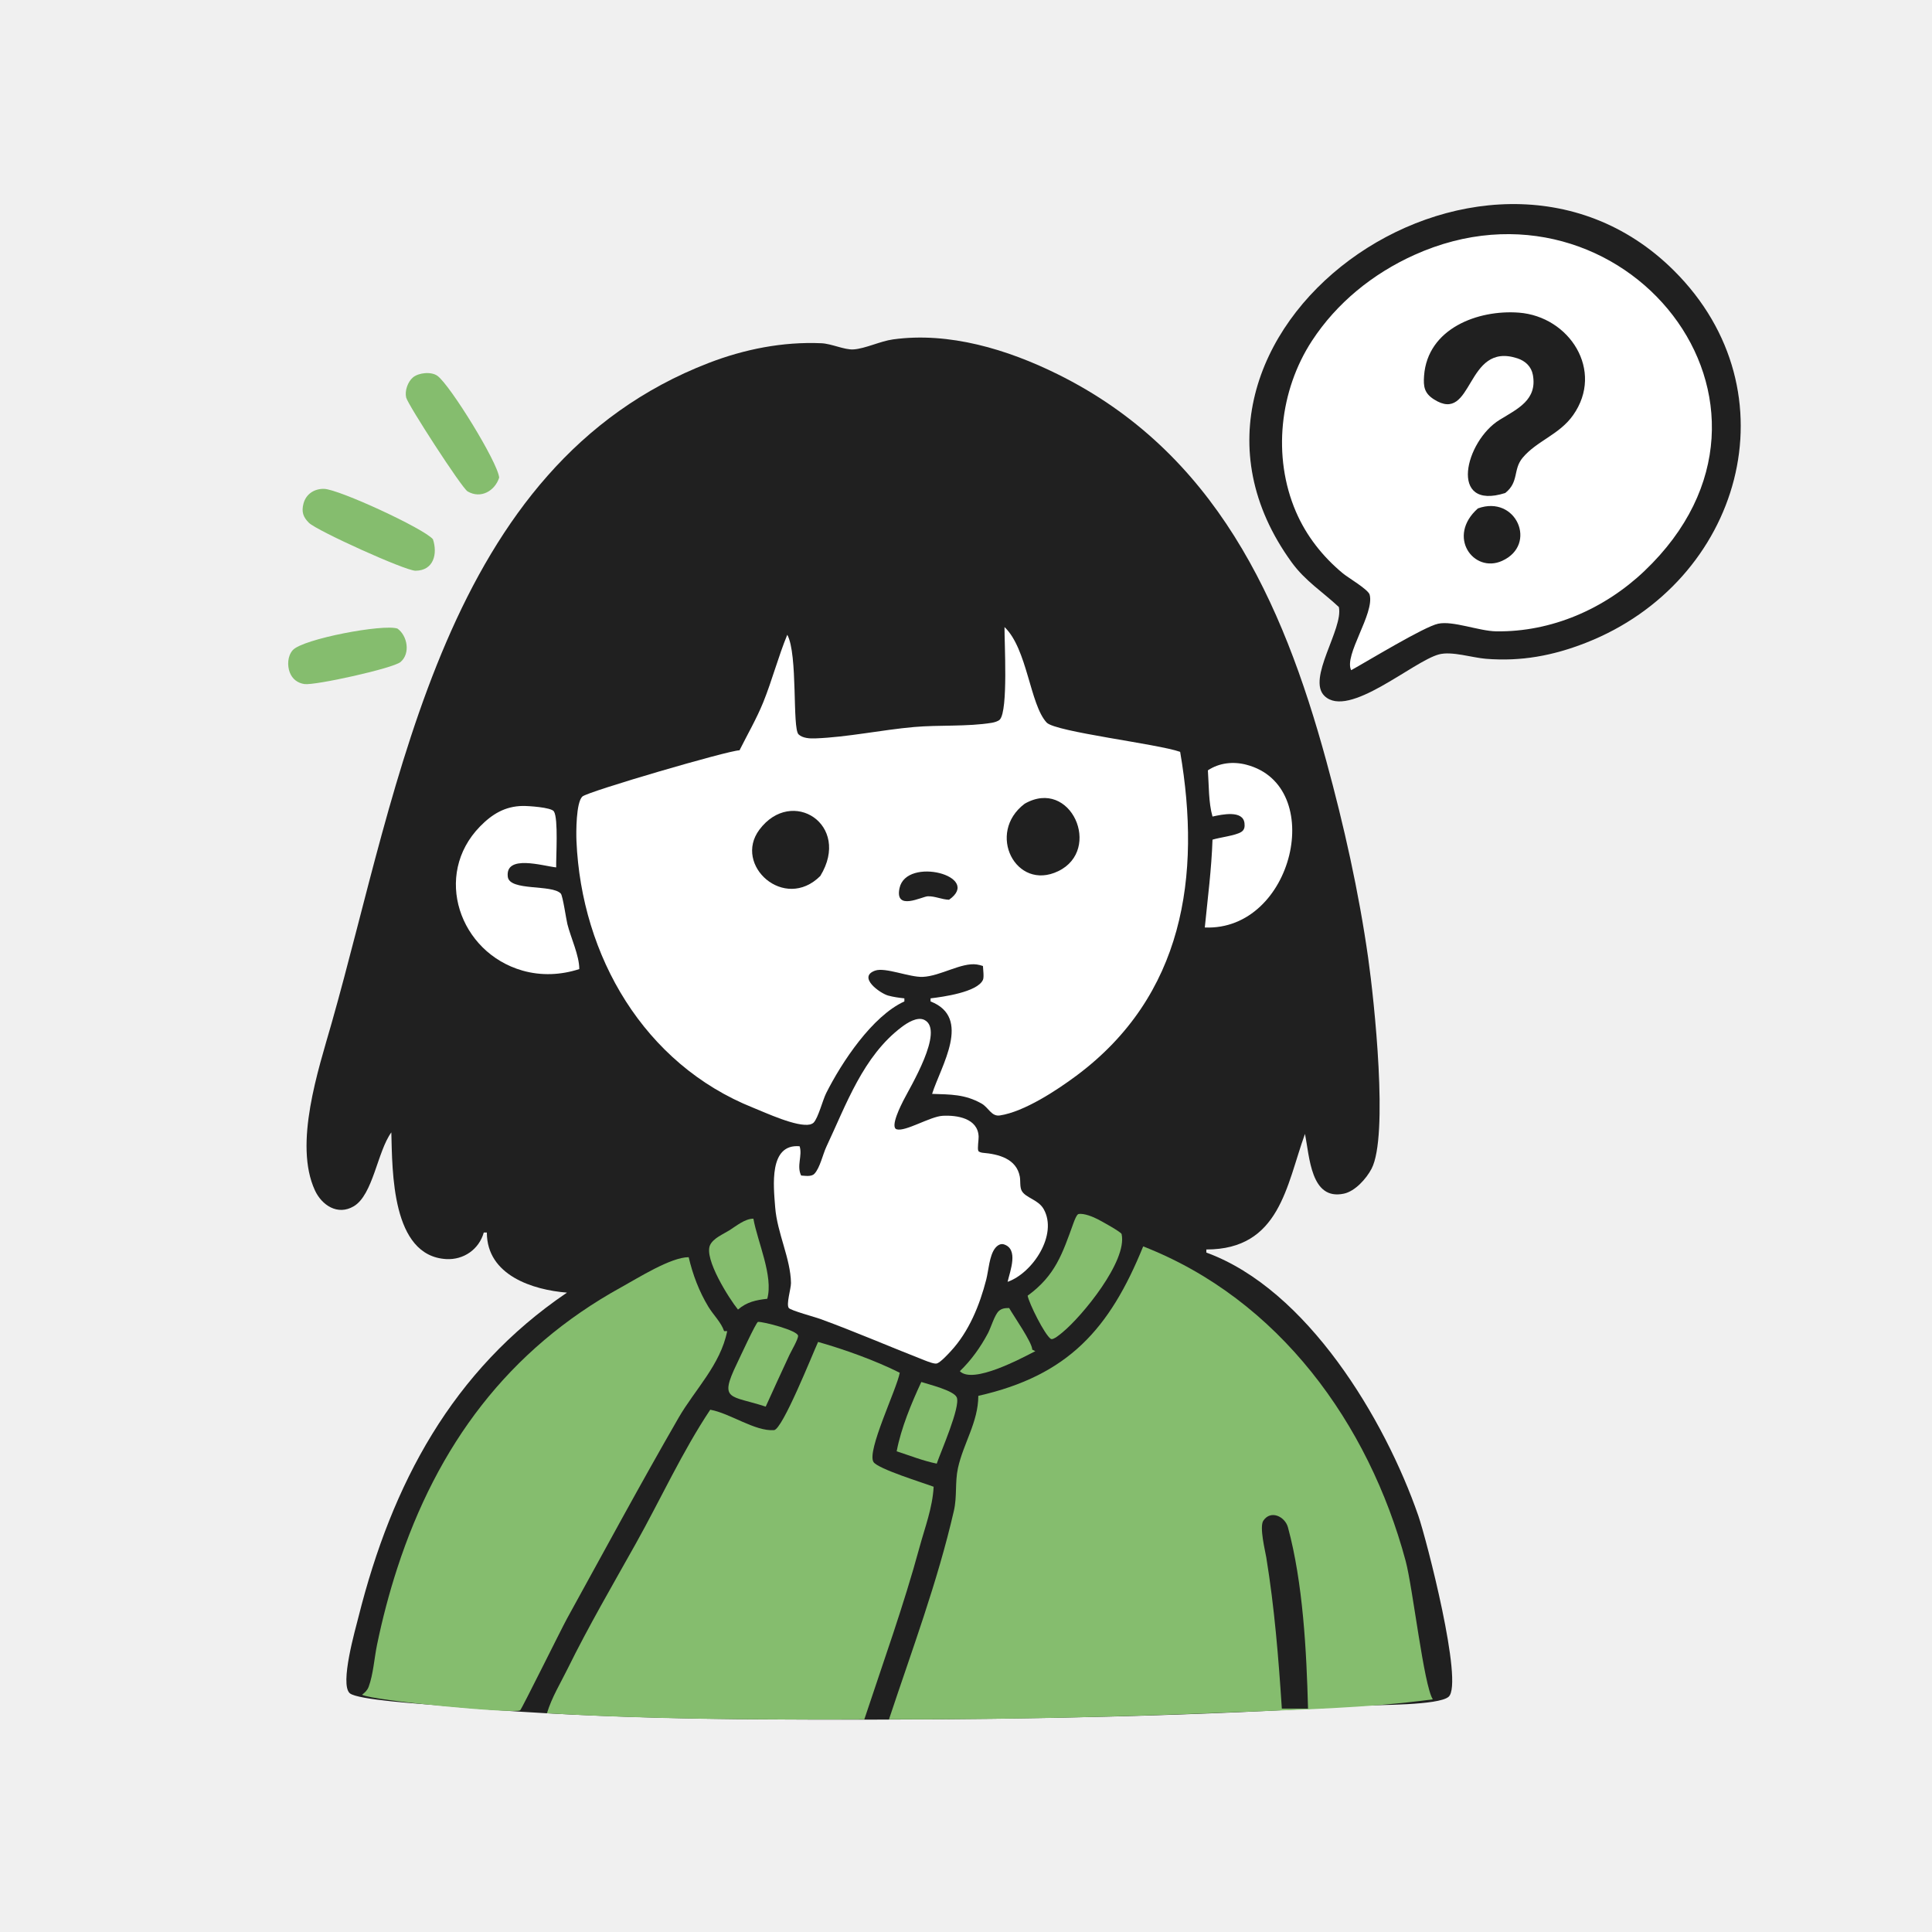
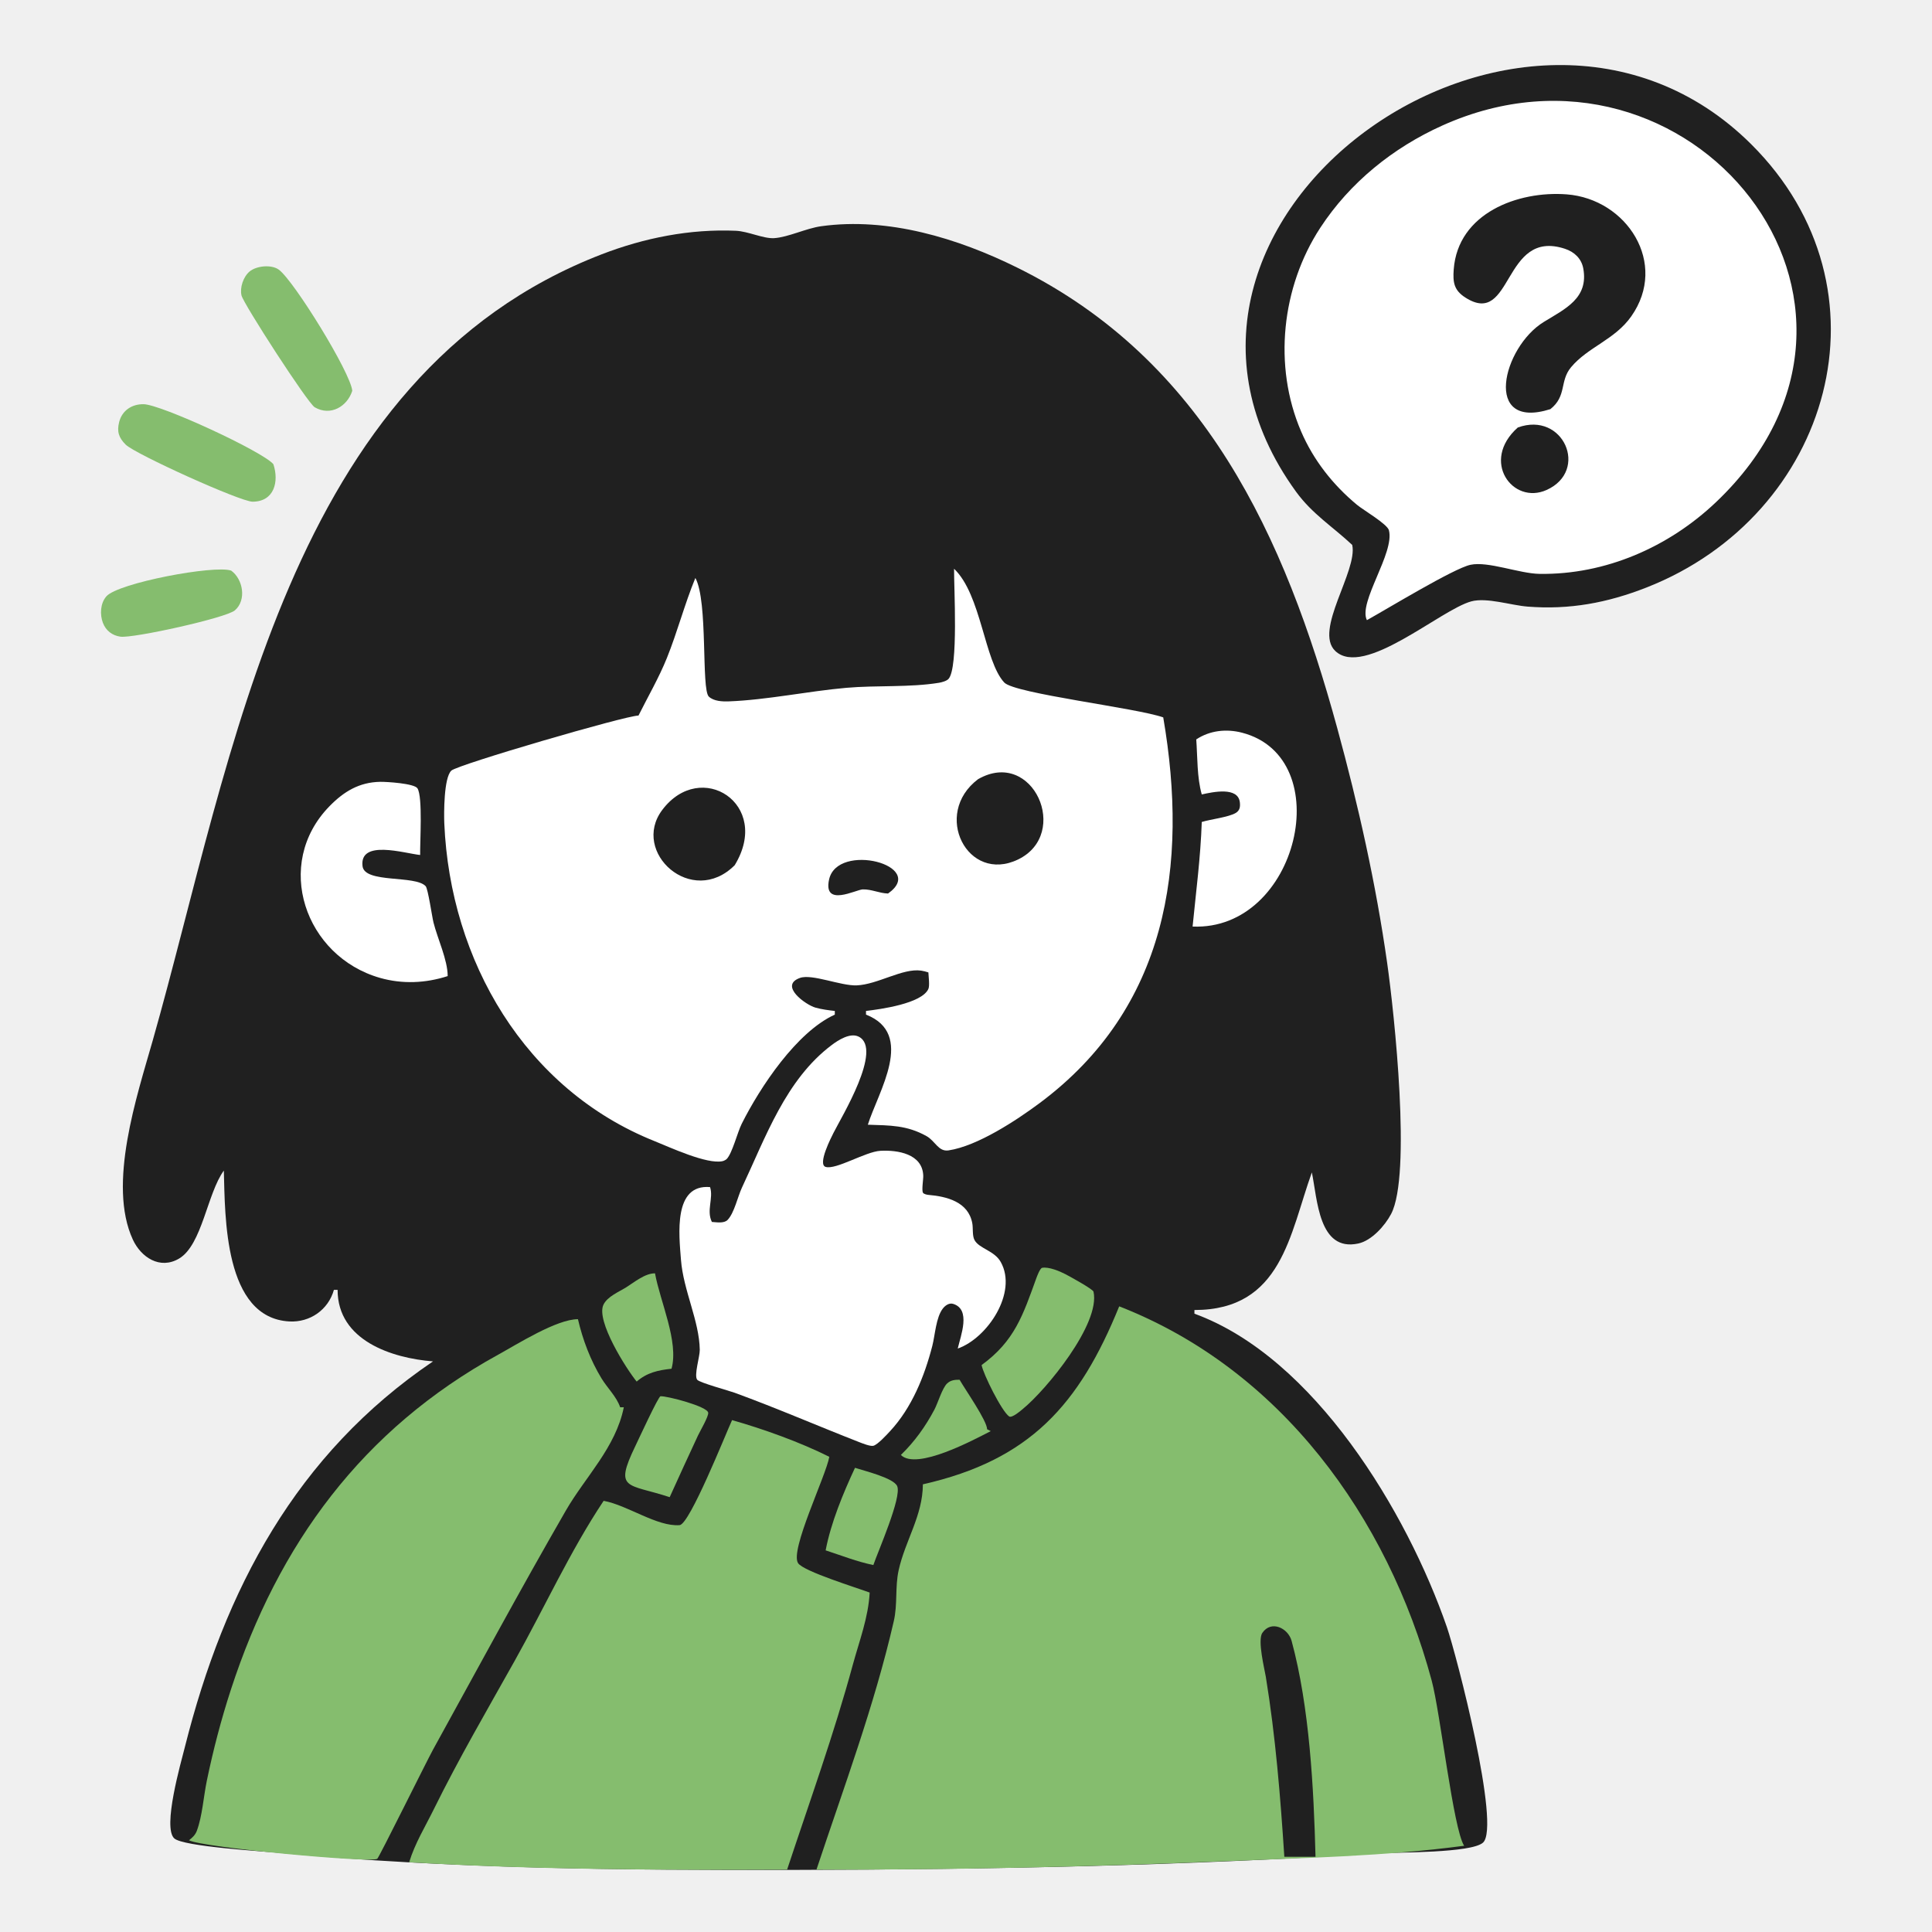
- <svg xmlns="http://www.w3.org/2000/svg" version="1.1" width="1254" height="1254" role="img" aria-label="Ilustración de Aulify">
+ <svg xmlns="http://www.w3.org/2000/svg" version="1.1" width="1254" height="1254" role="img" aria-label="Ilustración de Aulify" viewBox="152 97 1013 1053">
  <path d="M847,736c-12.1,33.5-16.28,75-64,75c0,.66,0,1.32,0,2c65.41,23.85,115.88,108.18,137.58,170.77c5.17,14.91,29.56,108.89,19.67,117.55c-6.52,5.7-46.42,5.17-56.59,5.81c-105.79,6.68-211.98,8.82-317.97,9.03c-94.13,.2-188.12-.6-281.93-9.34c-8.78-.82-51.84-3.39-56.76-7.82c-6.58-5.92,3.66-41.45,5.76-49.81C254.38,963.28,293.42,889.54,368,839c-22.21-1.75-52-11.25-52-39c-.66,0-1.32,0-2,0c-3.08,10.95-13.1,17.83-24.28,17.23C253.99,815.3,254.71,759.97,254,735c-9.06,12.42-11.83,40.48-24.37,47.94c-10.48,6.23-20.79-.71-25.23-10.33c-13.91-30.13,2.28-78.39,10.82-108.43C259.27,509.3,288.21,301.89,459.96,235.6c23.26-8.97,48.15-13.9,73.13-12.82c6.65,.29,14.98,4.37,20.79,4.02c7.7-.47,17.37-5.34,25.71-6.5c36.43-5.05,74.38,6.53,106.77,22.53c102.12,50.45,145.89,146.41,174.49,251.06c11.47,41.95,21.08,84.82,27.19,127.9c3.93,27.71,13.31,115.65,2.17,136.84c-3.4,6.48-10.66,14.56-17.9,16.12c-21.65,4.67-22.25-24.1-25.31-38.75Z" fill="#202020" />
  <path d="M869,394c-10.68-9.99-21.79-16.84-30.65-29.04C731.56,217.74,962.44,52.33,1086.42,175.56c79.5,79.02,43.69,202.21-57.1,241.68c-21.29,8.35-41.93,12.2-64.84,10.37c-8.93-.71-22.14-5.09-30.53-2.85c-16.83,4.49-58.57,41.96-74.22,27.01c-11.74-11.2,12.38-43.63,9.27-57.77ZM652,407c14.85,14.13,16.46,50.29,27.35,61.99C685,475.05,751.52,482.83,766,488c13.89,80.81,2.17,158.46-67.37,210.22C685.96,707.65,664.81,721.6,649,724c-5.54,.84-7.28-5.13-11.99-7.77c-10.79-6.04-20.02-5.82-32.01-6.23c5.68-18.04,26.04-49.46-1-60c0-.66,0-1.32,0-2c7.71-.92,30.36-3.96,34-12c.8-1.77,.08-6.92,0-9c-1.29-.43-2.61-.78-3.96-.98c-10.04-1.46-23.62,7.56-35.12,8.04c-8.58,.35-24.35-6.41-30.92-4.06c-11.62,4.16,3.23,14.74,8.46,16.19c3.44,.95,7,1.42,10.54,1.81c0,.66,0,1.32,0,2c-20.85,9.49-40.7,39.51-50.75,59.52c-2.3,4.58-5.14,16.03-8.16,19.16c-.47,.49-1.64,1.05-2.25,1.18c-8.5,1.92-29-7.68-37.07-10.9c-70.64-28.24-111.4-98.36-114.61-173.13c-.24-5.43-.29-24.99,3.84-28.83c3.5-3.26,95.02-30,102-30c5.13-10.27,11.13-20.61,15.42-31.23c5.77-14.3,9.7-29.48,15.58-43.77c7,12.8,3.11,60.73,7.34,64.68c2.71,2.53,7.39,2.72,10.86,2.59c20.98-.79,42.98-5.53,64.11-7.39c16.29-1.43,34.6-.14,50.46-2.74c1.5-.25,4.19-.96,5.23-2.14c5.44-6.17,2.88-49.97,3-60Z" fill="#FFFFFF" />
  <path d="M930,1103c-43.13,5.76-87.78,6.65-131.25,8.45c-73.83,3.06-147.85,4.73-221.75,4.55c14.92-44.99,31.47-89.01,42.13-135.36c2.16-9.37,.63-18.55,2.65-27.77c3.54-16.14,13.14-29.72,13.22-46.87c58.34-13.19,85.26-43.44,107-97c88.03,34.29,146.35,114.94,170.33,204.03c4.69,17.43,11.75,80.8,17.67,89.97Zm-695-3c1.87-1.44,3.44-2.89,4.29-5.17c3-8.12,3.65-18.66,5.43-27.25c3.47-16.77,7.81-33.36,13.11-49.64c25.87-79.49,71.78-141.95,145.68-182.59C413.93,829.62,435.38,816,447,816c2.64,11.32,6.8,22.32,12.85,32.28c3.16,5.2,8.25,10.02,10.15,15.72c.66,0,1.32,0,2,0c-4.42,21.96-20.95,37.87-31.57,56.26c-24.81,42.98-48.46,86.88-72.42,130.35c-3.5,6.36-29.35,58.69-30.39,59.49c-3.23,2.48-96.04-6.26-102.62-10.1Zm120,12c3.19-10.42,8.69-19.26,13.46-28.94c13.53-27.47,29.1-54.15,44.06-80.86c16.12-28.77,30.25-59.85,48.48-87.2c12.97,2.34,29.09,14.18,41.4,13.25c5.5-.42,24.96-49.32,28.6-57.25c17.26,4.92,36.94,11.97,53,20c-1.88,10.6-21.68,51.09-17,58c3.06,4.51,32.5,13.53,39,16c-.73,13.73-5.65,26.33-9.22,39.46c-10.28,37.81-23.49,74.4-35.78,111.54c-68.73,.29-137.36,.07-206-4Z" fill="#85BD6E" />
  <path d="M654,832c1.65-7.16,7.31-21.31-2.47-24.34c-2.19-.68-4.34,.83-5.65,2.53c-3.75,4.82-4.23,14.46-5.74,20.35c-4.25,16.57-11.22,33.76-22.99,46.45c-1.73,1.87-6.8,7.43-9.15,8.01c-1.64,.41-5.9-1.3-7.51-1.92c-22.81-8.89-45.16-18.63-68.2-27.03c-2.88-1.05-19-5.44-20.29-7.05c-1.87-2.33,1.46-12.65,1.4-16.29c-.26-15.86-8.96-32.39-10.25-49.08c-1.06-13.7-4.27-41.34,15.85-39.63c1.98,5.94-2.11,12.77,1,19c2.46,.14,6.6,.93,8.58-1.12c3.63-3.78,5.49-12.68,7.8-17.59c12.87-27.3,23.81-58.83,48.95-77.73c3.5-2.64,10.04-6.87,14.67-4.56c13.38,6.67-9.41,43.87-13.7,52.42c-1.17,2.34-8.86,17.2-4.3,18.58c5.65,1.7,21.74-8.33,29.84-8.77c9.33-.51,22.92,1.59,23.36,13.52c.08,2.07-.91,7.65-.2,9.25c.35,.77,2.17,1.18,2.91,1.24c10.12,.86,21.86,3.77,24.02,15.48c.51,2.77-.09,6.77,1.23,9.18c2.58,4.69,10.77,5.67,14.28,11.93c9.33,16.64-7.26,41.52-23.44,47.17Z" fill="#FFFFFF" />
  <path d="M869,394c-10.68-9.99-21.79-16.84-30.65-29.04C731.56,217.74,962.44,52.33,1086.42,175.56c79.5,79.02,43.69,202.21-57.1,241.68c-21.29,8.35-41.93,12.2-64.84,10.37c-8.93-.71-22.14-5.09-30.53-2.85c-16.83,4.49-58.57,41.96-74.22,27.01c-11.74-11.2,12.38-43.63,9.27-57.77Zm8,41c10.73-5.91,47.29-28.23,56.47-30.17c9.64-2.05,26.53,4.78,37.65,4.95c35.89,.53,70.37-14.58,96.17-39.1c113.79-108.16-14.57-265.94-149.27-205.22c-26.82,12.09-50.31,31.02-66.46,55.74c-21.04,32.21-25.75,75.22-10.44,110.88c6.75,15.73,17.39,29.22,30.54,40.11c3.38,2.8,16.43,10.4,17.34,13.81c3.27,12.31-16.87,39.27-12,49ZM977,320c-37.16,11.73-26.05-33.75-3.62-47.51c11.67-7.17,24.55-12.92,21.55-29.2c-.99-5.36-4.87-9.02-10.01-10.7c-34.05-11.19-28.26,43.2-54.23,26.6c-6.21-3.97-6.9-8.25-6.37-15.33c2.28-30.69,34.98-42.95,61.56-40.93c32.82,2.5,55.55,37.64,35.19,66.52c-9,12.76-23.56,16.64-32.8,27.7c-6.35,7.61-2.2,15.67-11.27,22.85Z" fill="#202020" />
  <path d="M782,602c1.9-19.28,4.33-37.51,5-57c4.79-1.48,14.71-2.61,18.54-4.93c2.24-1.35,2.48-3.41,2.22-5.75c-.95-8.65-14.62-5.69-20.76-4.32c-2.63-9.15-2.31-20.46-3-30c7.38-4.9,16.43-5.88,24.97-3.65C861.46,509.99,839.61,604.45,782,602ZM361,563c-8.61-.92-33.15-8.61-31.41,6.07c1.12,9.52,28.72,4.75,34.41,10.93c1.29,1.4,3.5,16.76,4.26,19.77c2.23,8.9,7.74,20.41,7.74,29.23c-12.01,3.89-24.66,4.45-36.84,.99c-40.95-11.65-58.38-62.02-27.6-93.55c7.86-8.05,16.23-13.12,27.68-13.32c3.35-.06,18.59,.86,20.29,3.55c2.96,4.69,1.31,29.57,1.47,36.33Z" fill="#FFFFFF" />
  <path d="M324,310c-2.76,8.61-11.88,13.98-20.48,8.97c-3.81-2.22-38.85-56.41-39.9-60.96c-.99-4.26,1-10.15,4.38-13.01c3.73-3.15,11.96-3.98,16-1c8.21,6.06,39.11,56.07,40,66Zm-43,40c3.14,9.41,.54,20.38-11.31,20.44c-6.64,.03-63.97-25.95-69.16-31.08c-3.79-3.74-4.92-7.15-3.57-12.39c1.6-6.25,6.92-9.77,13.32-9.67c9.5,.16,64.86,25.73,70.72,32.7ZM667,841c18.06-13.16,22.56-27.25,29.86-47.43c.31-.84,1.97-5.35,3.14-5.57c3.58-.68,9.62,1.86,12.76,3.5c2.46,1.29,14.94,8.15,15.24,9.5c3.88,17.49-25.76,53.49-38.43,63.84c-.85,.68-5.99,5.27-7.57,4.16c-4.09-2.87-14.08-23.05-15-28Z" fill="#85BD6E" />
  <path d="M532.44,568.56c-23.29,23.29-56.73-7.07-39.54-30.05c21.02-28.09,59.85-3.26,39.54,30.05ZM849,1109c-5.67,0-11.33,0-17,0c-2.14-32.85-4.79-65.65-10.1-98.16c-.65-3.99-4.62-19.8-1.9-23.84c4.84-7.18,14.08-2.62,15.97,4.35c9.78,36.05,12.06,80.32,13.03,117.65Z" fill="#202020" />
  <path d="M258,408c6.44,4.62,8.53,16.08,1.99,21.68c-4.85,4.14-55.44,15.29-62.33,14.33c-4.48-.62-7.95-3.28-9.58-7.56c-1.72-4.49-1.42-10.68,1.92-14.45c6.47-7.3,58.88-17.16,68-14Z" fill="#85BD6E" />
  <path d="M665.06,521.69c29.95-17.21,50.68,29.86,21.78,43.77c-27.49,13.24-46.89-24.81-21.78-43.77Z" fill="#202020" />
  <path d="M479,850c-5.6-6.89-22.32-33.11-18.09-41.91c2.16-4.47,8.38-6.95,12.45-9.5c4.45-2.78,10.11-7.59,15.64-7.59c2.73,15.21,13.09,37.37,9,52c-7.32,.81-13.28,2.06-19,7Zm18,63c-22.98-7.58-30.51-3.43-18.74-27.81c1.72-3.55,12.56-27.12,13.74-27.19c3.52-.22,25.66,5.55,26,9c.21,2.09-4.5,10.09-5.57,12.38C507.21,890.55,502.1,901.77,497,913Zm101-16c4.75,1.58,21.09,5.49,23,10c2.56,6.05-10.41,35.42-13,43c-9.07-1.88-17.24-5.16-26-8c2.87-15.08,9.53-31.09,16-45Z" fill="#85BD6E" />
  <path d="M959.25,330c24.84-9.03,39.04,23.54,15.69,34.05c-18.47,8.31-36.19-15.83-15.69-34.05Z" fill="#202020" />
  <path d="M672,877c-9.33,4.77-40.44,21.56-49,13c7.45-7.19,13.45-15.59,18.29-24.73c1.88-3.57,4.27-11.76,6.92-14.24c1.98-1.86,4.23-2.03,6.79-2.03c2.93,5.17,15,22.38,15,27c.66,.33,1.32,.66,2,1Z" fill="#85BD6E" />
  <path d="M616,584c-4.9-.17-8.93-2.37-13.77-2.25c-3.66,.09-21.65,9.89-18.37-5.33c4.47-20.7,53.97-7.74,32.14,7.58Z" fill="#202020" />
</svg>
